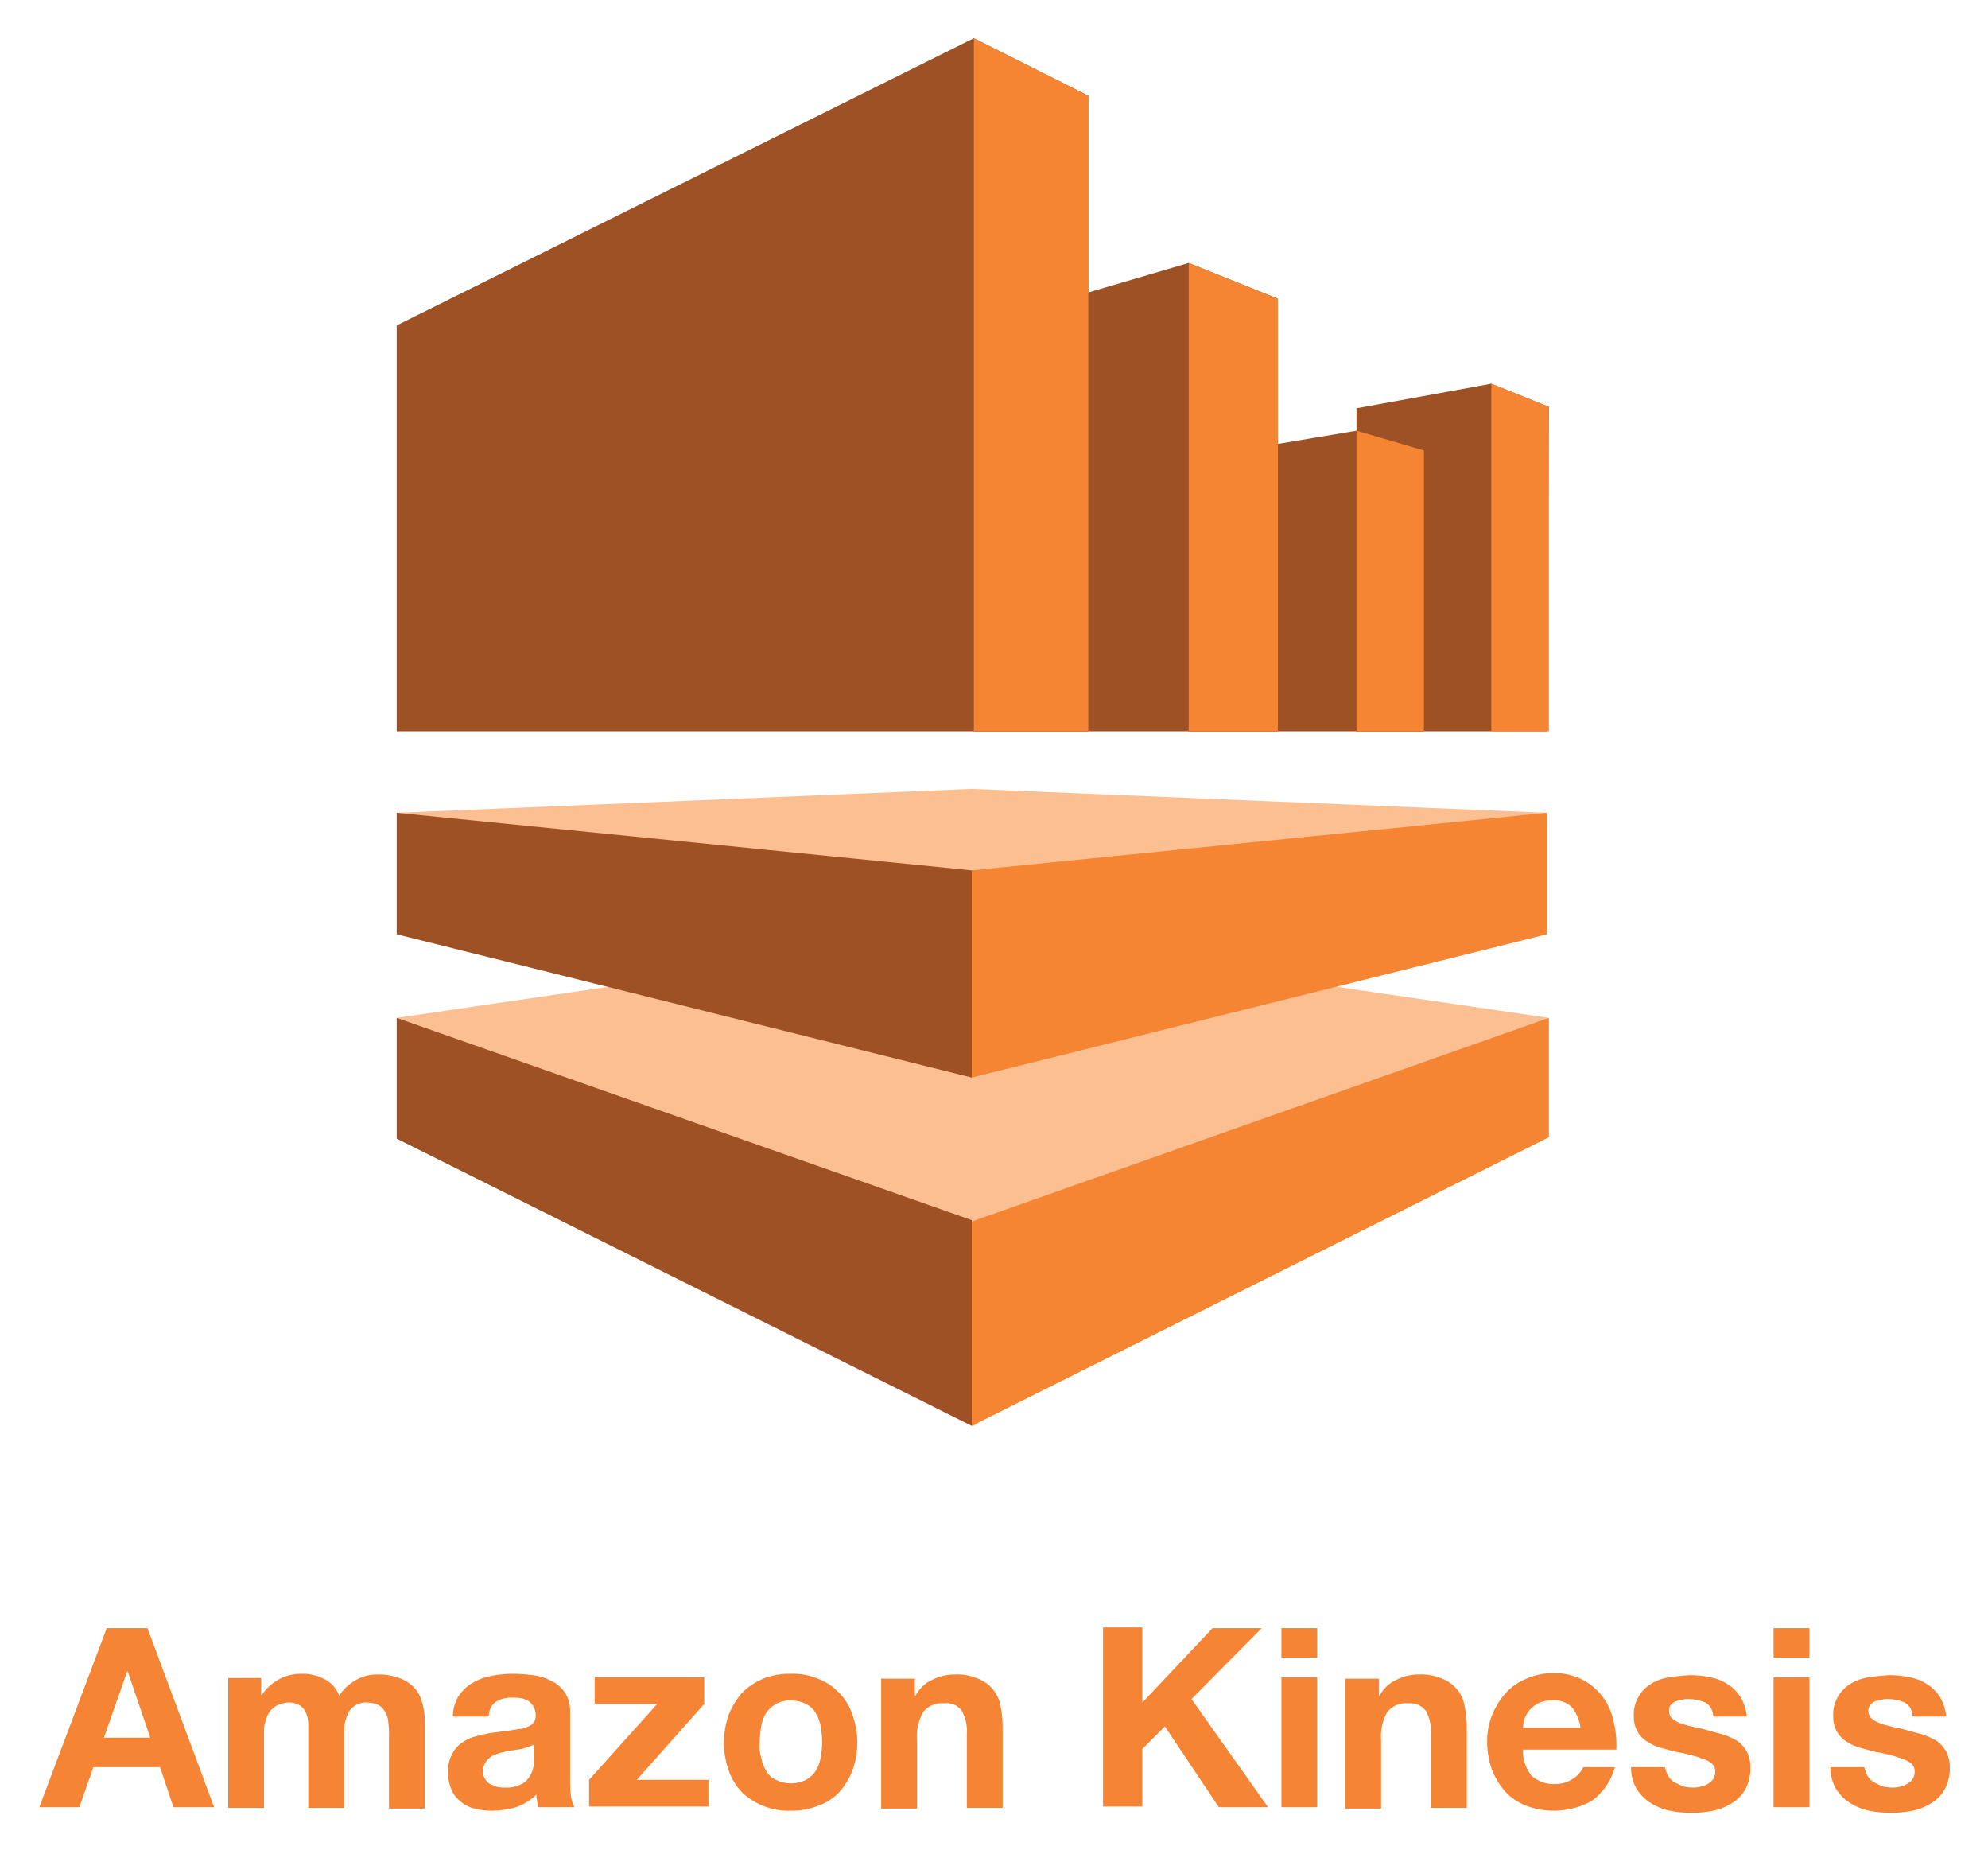
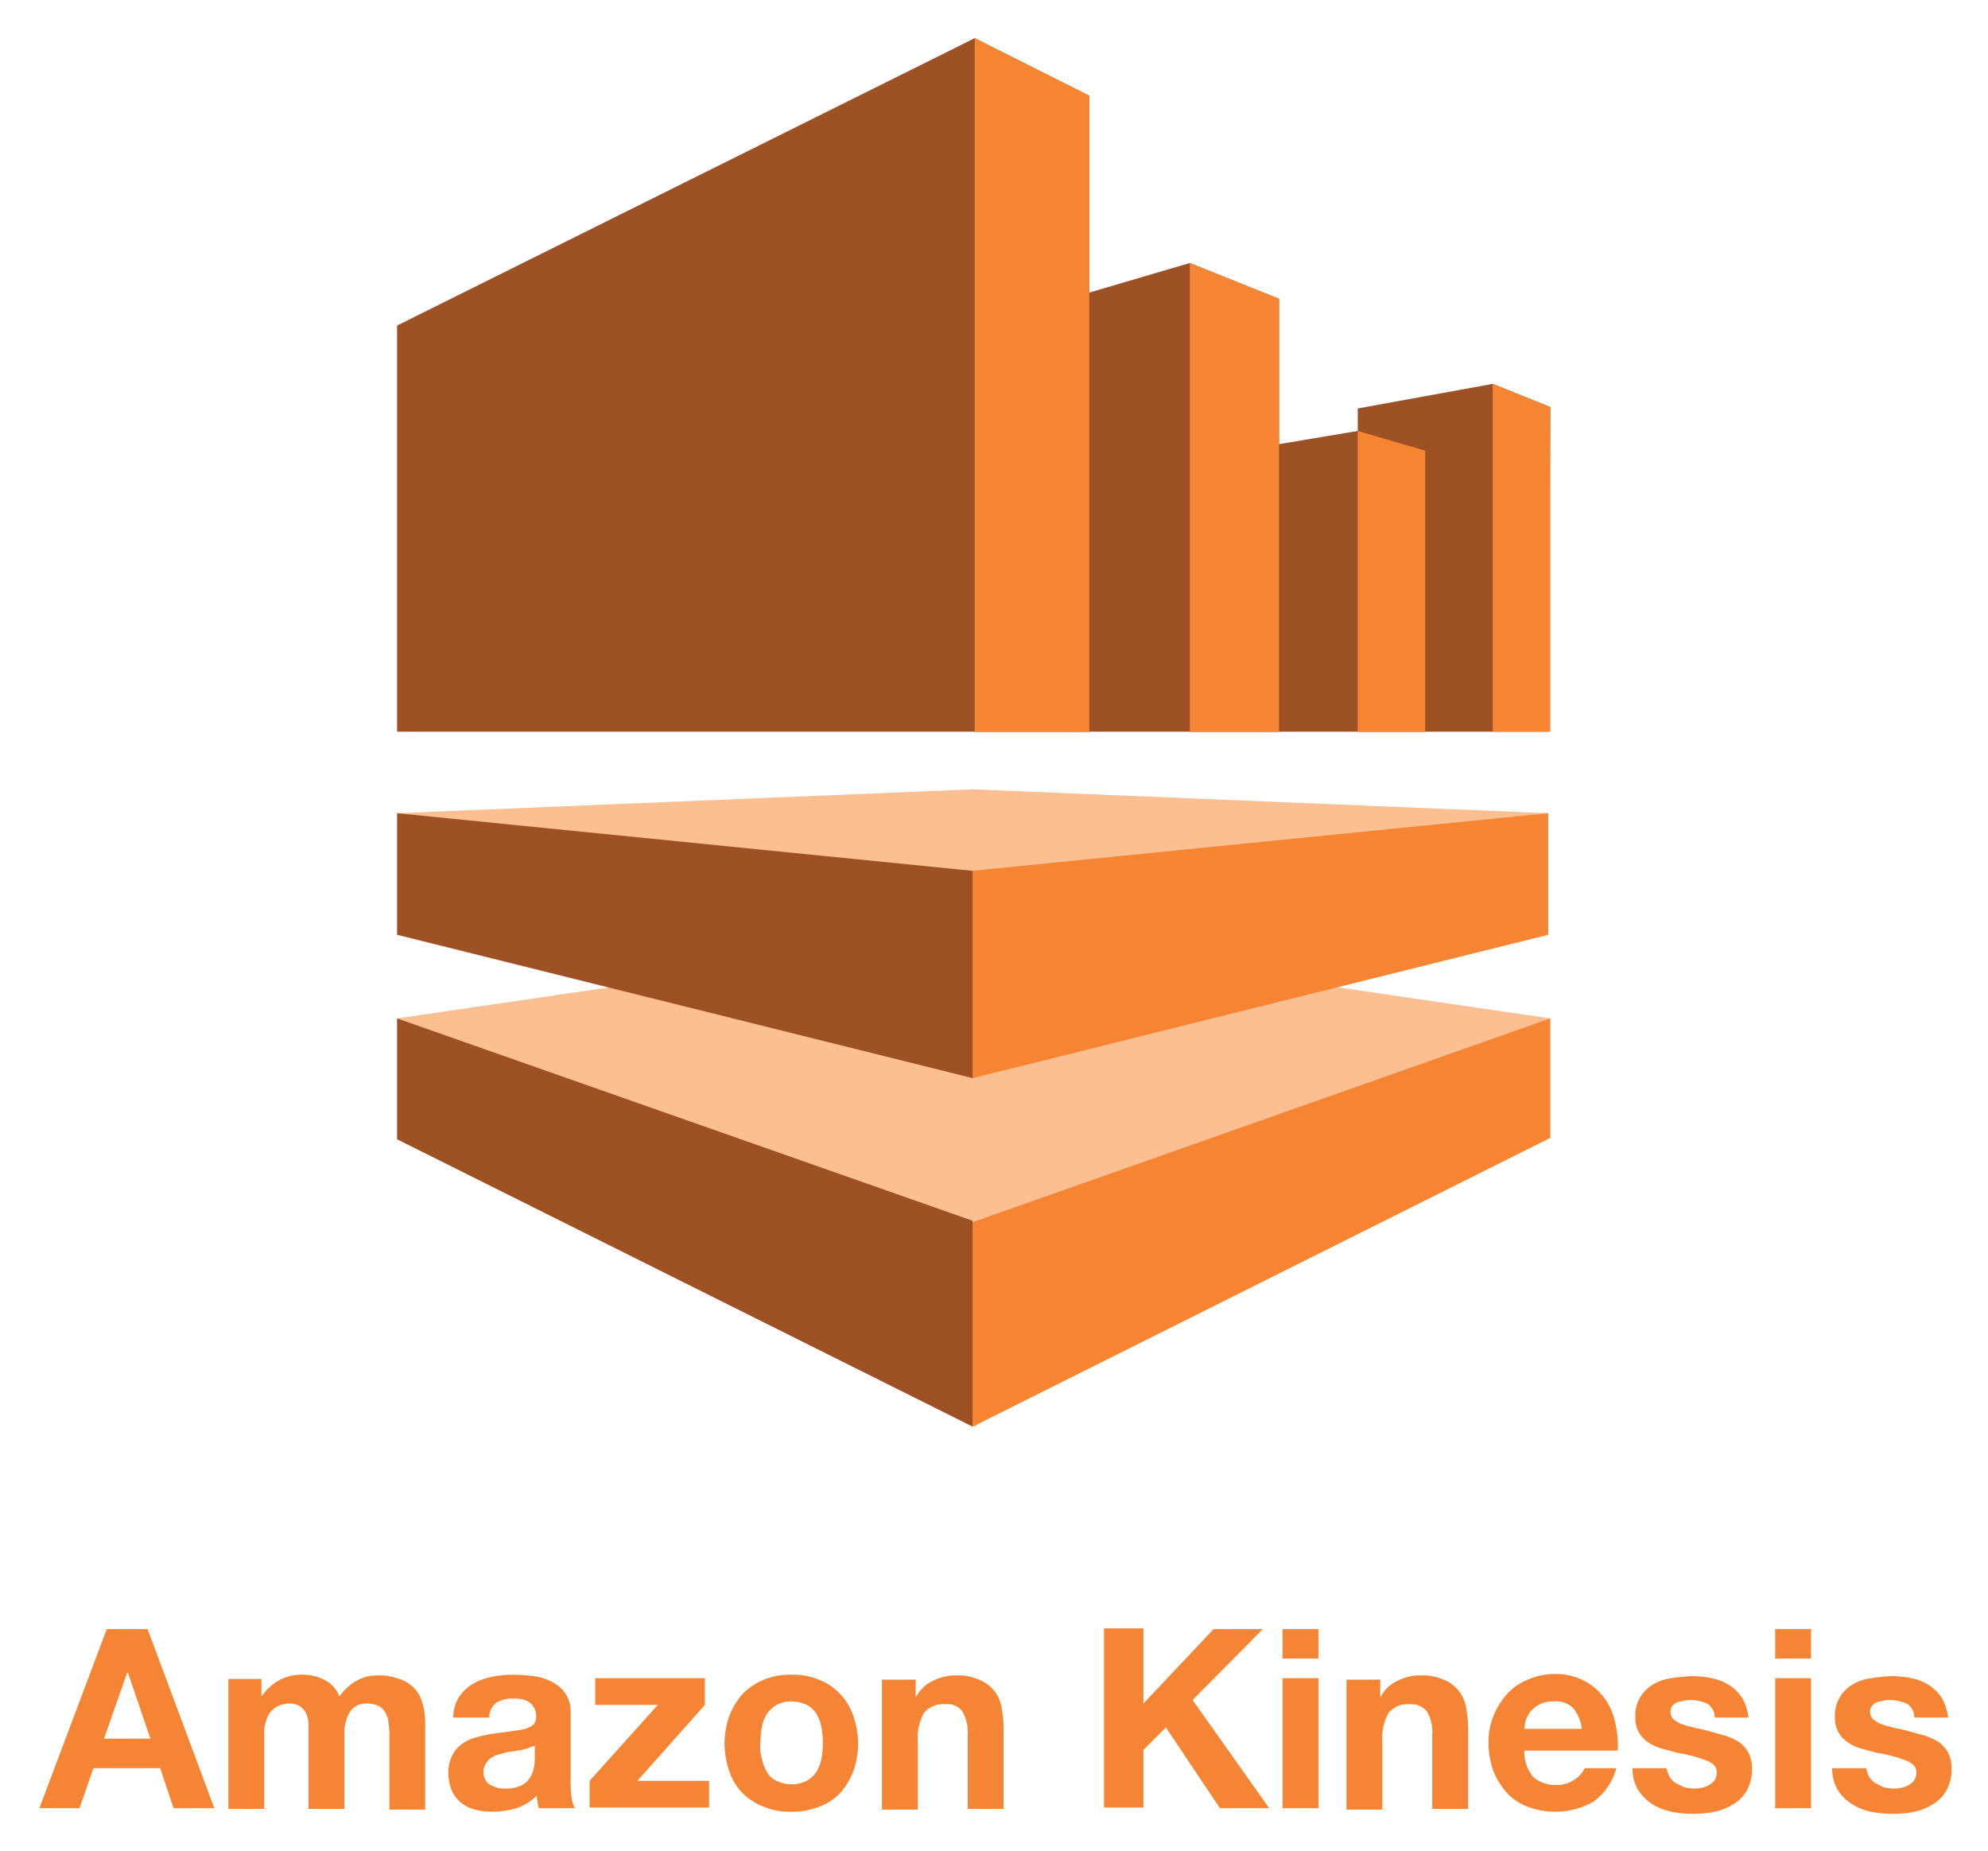
- <svg xmlns="http://www.w3.org/2000/svg" role="img" viewBox="75.56 -1.70 283.14 263.39">
+ <svg xmlns="http://www.w3.org/2000/svg" role="img" viewBox="75.56 -1.69 282.88 263.38">
  <defs>
    <style>.cls-1{fill:#fcbf91}.cls-2{fill:#9d5125}</style>
  </defs>
  <path d="M295.86 114.04l-81.9-3.4-81.9 3.4 81.9 37.7 81.9-37.7z" class="cls-1" />
  <path d="M132.06 102.44h98.5v-90.5l-16.3-8.2-82.2 40.9v57.8z" class="cls-2" />
  <path d="M296.16 143.24l-82.1-12-82 12 82.2 58.1 81.9-58.1z" class="cls-1" />
  <path d="M214.26 102.44h43.3v-61.6l-12.7-5.1-30.6 9v57.7z" class="cls-2" />
  <path d="M244.86 102.44h33.5v-40l-9.6-2.8-23.9 4v38.8z" class="cls-2" />
  <path d="M268.76 102.44h27.1l.3-46.2-8.2-3.3-19.2 3.5v46z" class="cls-2" />
  <path fill="#f58532" d="M230.56 11.94l-16.3-8.2v98.7h16.3v-90.5zm27 28.9l-12.7-5.1v66.7h12.7v-61.6zm20.8 21.6l-9.6-2.8v42.8h9.6v-40zm9.6-9.5l8.2 3.3v46.2h-8.2v-49.5zm7.9 78.4l-81.9 20.4v-29.5l81.9-8.2v17.3zm.3 11.9l-82.2 29v29.1l82.2-41.1v-17z" />
  <path d="M132.06 143.24l81.9 28.8v29.3l-81.9-40.9v-17.2zm0-29.2l81.9 8.2v29.5l-81.9-20.4v-17.3z" class="cls-2" />
  <path fill="#f58534" d="M96.56 230.14l9.5 25.5h-5.8l-1.9-5.7h-9.5l-2 5.7h-5.7l9.6-25.5zm.4 15.6l-3.2-9.4h-.1l-3.3 9.4zm15.8-8.6v2.5h.1a7.096 7.096 0 012.4-2.2 6.597 6.597 0 013.2-.8 6.83 6.83 0 013.2.7 4.35 4.35 0 012.2 2.4 7.395 7.395 0 012.2-2.1 6.048 6.048 0 013.3-.9 7.664 7.664 0 012.7.4 5.291 5.291 0 012.1 1.1 4.581 4.581 0 011.4 2.1 9.139 9.139 0 01.5 3.1v12.4h-5.1v-10.5a10.869 10.869 0 00-.1-1.8 3.255 3.255 0 00-.4-1.4 2.837 2.837 0 00-.9-1 3.867 3.867 0 00-1.7-.4 2.861 2.861 0 00-1.7.4 2.66 2.66 0 00-1 1.1 6.606 6.606 0 00-.5 1.5 9.702 9.702 0 00-.1 1.7v10.3h-5.1v-12a4.013 4.013 0 00-.3-1.5 2.445 2.445 0 00-.9-1.1 3.007 3.007 0 00-1.8-.4 3.712 3.712 0 00-.9.2 2.384 2.384 0 00-1.1.6 2.54 2.54 0 00-.9 1.3 4.813 4.813 0 00-.4 2.2v10.7h-5.1v-18.5h4.7zm28.1 2.7a6.06 6.06 0 012-1.9 7.94 7.94 0 012.7-1 15.527 15.527 0 013.1-.3 26.354 26.354 0 012.8.2 7.197 7.197 0 012.6.8 4.944 4.944 0 011.9 1.6 4.551 4.551 0 01.8 2.7v9.6a19.269 19.269 0 00.1 2.4 4.941 4.941 0 00.5 1.7h-5.1a2.92 2.92 0 01-.2-.9 2.768 2.768 0 01-.1-.9 7.89 7.89 0 01-2.9 1.8 12.701 12.701 0 01-3.4.5 10.075 10.075 0 01-2.5-.3 4.725 4.725 0 01-2-1 4.31 4.31 0 01-1.3-1.7 6.175 6.175 0 01-.5-2.5 5.26 5.26 0 01.6-2.6 4.389 4.389 0 011.4-1.6 6.105 6.105 0 012-.9 18.916 18.916 0 012.3-.5c.8-.1 1.5-.2 2.3-.3.7-.1 1.4-.2 2-.3a4.54 4.54 0 001.4-.6 1.656 1.656 0 00.5-1.2 2.502 2.502 0 00-.3-1.3 2.696 2.696 0 00-.7-.8 2.994 2.994 0 00-1-.4 5.283 5.283 0 00-1.3-.1 4.265 4.265 0 00-2.4.6 2.65 2.65 0 00-1 2.1h-5.1a5.467 5.467 0 01.8-2.9zm10 7.2c-.3.1-.7.2-1 .3-.4.1-.8.1-1.2.2a5.02 5.02 0 00-1.2.2c-.4.1-.8.2-1.1.3a3.128 3.128 0 00-1 .5 2.696 2.696 0 00-.7.8 2.133 2.133 0 00-.3 1.2 1.796 1.796 0 00.3 1.1 1.576 1.576 0 00.7.7 10.372 10.372 0 001 .4 4.868 4.868 0 001.2.1 4.617 4.617 0 002.3-.5 2.779 2.779 0 001.2-1.2 3.942 3.942 0 00.5-1.4 5.384 5.384 0 00.1-1.1v-1.9a4.113 4.113 0 00-.8.3zm18.3-6.1h-8.9v-3.8h15.6v3.8l-9.6 10.8h10.2v3.8h-17v-3.8zm10.2 1.5a10.755 10.755 0 011.9-3.1 9.268 9.268 0 013-2 10.017 10.017 0 013.9-.7 9.374 9.374 0 013.9.7 7.912 7.912 0 013 2 8.109 8.109 0 011.9 3.1 11.779 11.779 0 010 8 10.755 10.755 0 01-1.9 3.1 7.714 7.714 0 01-3 1.9 10.016 10.016 0 01-3.9.7 9.374 9.374 0 01-3.9-.7 9.067 9.067 0 01-3-1.9 8.108 8.108 0 01-1.9-3.1 11.779 11.779 0 010-8zm4.6 6.1a6.191 6.191 0 00.7 1.9 2.949 2.949 0 001.4 1.3 4.648 4.648 0 002.1.5 4.767 4.767 0 002.2-.5 4.358 4.358 0 001.4-1.3 6.191 6.191 0 00.7-1.9 14.98 14.98 0 00.2-2.2 16.352 16.352 0 00-.2-2.2 6.191 6.191 0 00-.7-1.9 3.532 3.532 0 00-1.4-1.3 4.767 4.767 0 00-2.2-.5 4.064 4.064 0 00-2.1.5 4.358 4.358 0 00-1.4 1.3 5.36 5.36 0 00-.7 1.9 14.98 14.98 0 00-.2 2.2 5.339 5.339 0 00.2 2.2zm21.9-11.4v2.6h.1a5.034 5.034 0 012.5-2.3 6.99 6.99 0 013.1-.7 7.483 7.483 0 013.3.6 5.07 5.07 0 013.2 3.9 14.822 14.822 0 01.3 3.1v11.4h-5.1v-10.4a6.163 6.163 0 00-.7-3.4 2.626 2.626 0 00-2.5-1.1 3.51 3.51 0 00-3 1.2 7.105 7.105 0 00-.9 4.1v9.7h-5.1v-18.5h4.8zm32.4-7v10.6l10-10.6h7l-10 10.1 10.9 15.4h-7l-7.7-11.5-3.2 3.2v8.2h-5.6v-25.5h5.6zm19.8 4.2v-4.2h5.1v4.2zm5.1 2.8v18.5h-5.1v-18.5zm8.8 0v2.6h.1a5.034 5.034 0 012.5-2.3 6.99 6.99 0 013.1-.7 7.483 7.483 0 013.3.6 5.07 5.07 0 013.2 3.9 14.822 14.822 0 01.3 3.1v11.4h-5.1v-10.4a6.163 6.163 0 00-.7-3.4 2.845 2.845 0 00-2.5-1.1 3.51 3.51 0 00-3 1.2 7.105 7.105 0 00-.9 4.1v9.7h-5.1v-18.5h4.8zm21.8 14.1a4.859 4.859 0 003.3 1.1 4.457 4.457 0 002.6-.8 4.022 4.022 0 001.4-1.6h4.5a8.659 8.659 0 01-3.3 4.8 11.155 11.155 0 01-9.3.7 7.912 7.912 0 01-3-2 10.754 10.754 0 01-1.9-3.1 12.271 12.271 0 01-.7-3.9 10.017 10.017 0 01.7-3.9 10.755 10.755 0 011.9-3.1 8.125 8.125 0 013-2.1 9.572 9.572 0 013.8-.8 8.85 8.85 0 014.1.9 8.491 8.491 0 012.9 2.4 8.627 8.627 0 011.6 3.5 13.945 13.945 0 01.4 4.1h-13.3a5.546 5.546 0 001.3 3.8zm5.7-9.8a3.427 3.427 0 00-2.8-1 3.966 3.966 0 00-2 .4 4.486 4.486 0 00-1.3 1 5.387 5.387 0 00-.7 1.3 7.383 7.383 0 00-.2 1.2h8.2a5.929 5.929 0 00-1.2-2.9zm13.6 9.6a2.837 2.837 0 00.9 1l1.2.6a6.751 6.751 0 001.4.2 4.101 4.101 0 001.1-.1 3.583 3.583 0 001.1-.4 2.696 2.696 0 00.8-.7 2.016 2.016 0 00.3-1.1c0-.8-.5-1.3-1.5-1.7a20.692 20.692 0 00-4.2-1.1c-.7-.2-1.5-.4-2.2-.6a6.632 6.632 0 01-1.9-.9 3.998 3.998 0 01-1.8-3.5 4.99 4.99 0 01.7-2.9 5.162 5.162 0 011.8-1.8 6.667 6.667 0 012.6-.9 28.508 28.508 0 012.9-.3 13.575 13.575 0 012.9.3 6.913 6.913 0 012.5 1 6.173 6.173 0 011.8 1.8 7.106 7.106 0 01.9 2.8h-4.8a2.273 2.273 0 00-1.1-2 6.042 6.042 0 00-2.4-.5 2.769 2.769 0 00-.9.1c-.3.1-.6.1-.9.2a1.794 1.794 0 00-.7.5 1.222 1.222 0 00-.3.9 1.433 1.433 0 00.5 1.1 3.991 3.991 0 001.3.7c.5.2 1.1.3 1.8.5a15.986 15.986 0 012.1.5c.7.2 1.5.4 2.2.6a11.085 11.085 0 011.9.9 4.708 4.708 0 011.3 1.5 4.767 4.767 0 01.5 2.2 6.172 6.172 0 01-.7 3.1 5.235 5.235 0 01-1.9 2 8.084 8.084 0 01-2.7 1.1 16.167 16.167 0 01-6.2 0 8.084 8.084 0 01-2.7-1.1 6.365 6.365 0 01-2-2 5.938 5.938 0 01-.8-3.1h4.8c.1.2.2.7.4 1.1zm15.1-16.7v-4.2h5.1v4.2zm5.1 2.8v18.5h-5.1v-18.5zm8.2 13.9a2.836 2.836 0 00.9 1l1.2.6a6.751 6.751 0 001.4.2 4.101 4.101 0 001.1-.1 3.583 3.583 0 001.1-.4 2.695 2.695 0 00.8-.7 2.016 2.016 0 00.3-1.1c0-.8-.5-1.3-1.5-1.7a20.692 20.692 0 00-4.2-1.1c-.7-.2-1.5-.4-2.2-.6a6.632 6.632 0 01-1.9-.9 3.998 3.998 0 01-1.8-3.5 4.99 4.99 0 01.7-2.9 5.162 5.162 0 011.8-1.8 6.666 6.666 0 012.6-.9 28.508 28.508 0 012.9-.3 13.575 13.575 0 012.9.3 6.913 6.913 0 012.5 1 6.173 6.173 0 011.8 1.8 7.106 7.106 0 01.9 2.8h-4.8a2.273 2.273 0 00-1.1-2 6.042 6.042 0 00-2.4-.5 2.769 2.769 0 00-.9.1c-.3.1-.6.1-.9.2a1.794 1.794 0 00-.7.5 1.222 1.222 0 00-.3.9 1.433 1.433 0 00.5 1.1 3.991 3.991 0 001.3.7c.5.2 1.1.3 1.8.5a15.985 15.985 0 012.1.5c.7.2 1.5.4 2.2.6a11.085 11.085 0 011.9.9 4.707 4.707 0 011.3 1.5 4.767 4.767 0 01.5 2.2 6.172 6.172 0 01-.7 3.1 5.235 5.235 0 01-1.9 2 8.084 8.084 0 01-2.7 1.1 16.167 16.167 0 01-6.2 0 8.084 8.084 0 01-2.7-1.1 6.365 6.365 0 01-2-2 5.938 5.938 0 01-.8-3.1h4.8c.1.2.2.7.4 1.1z" />
</svg>
